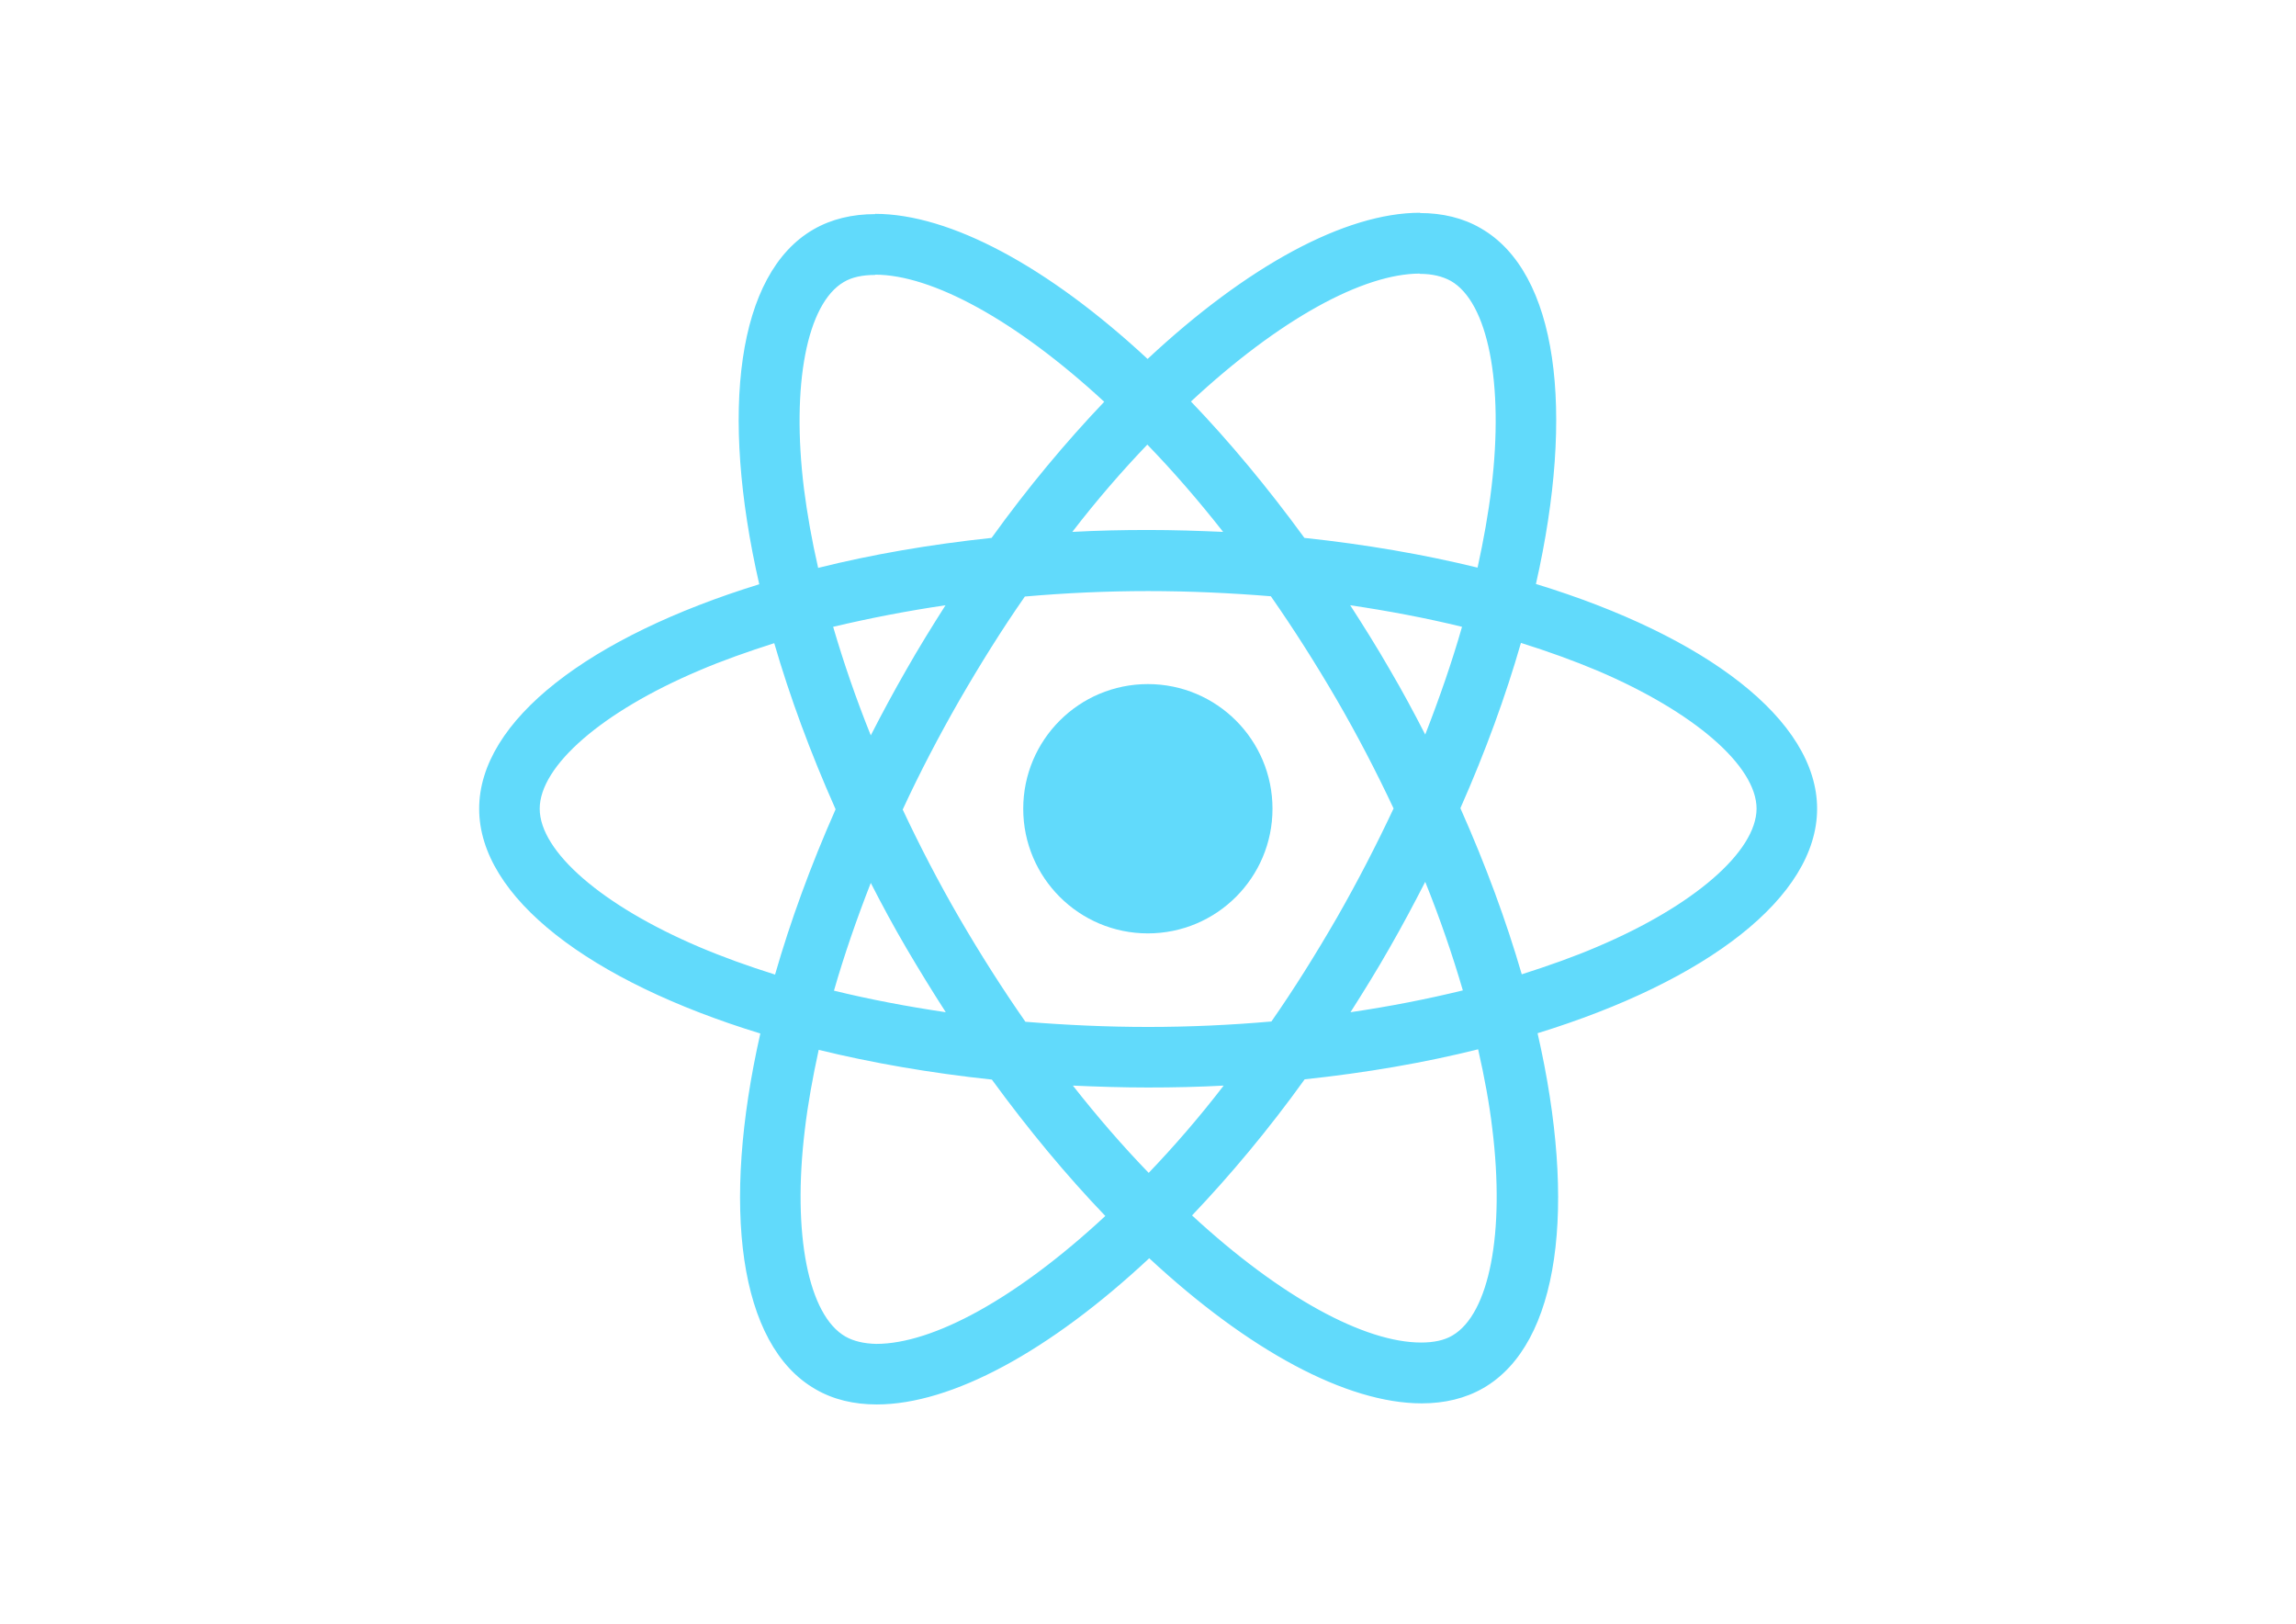
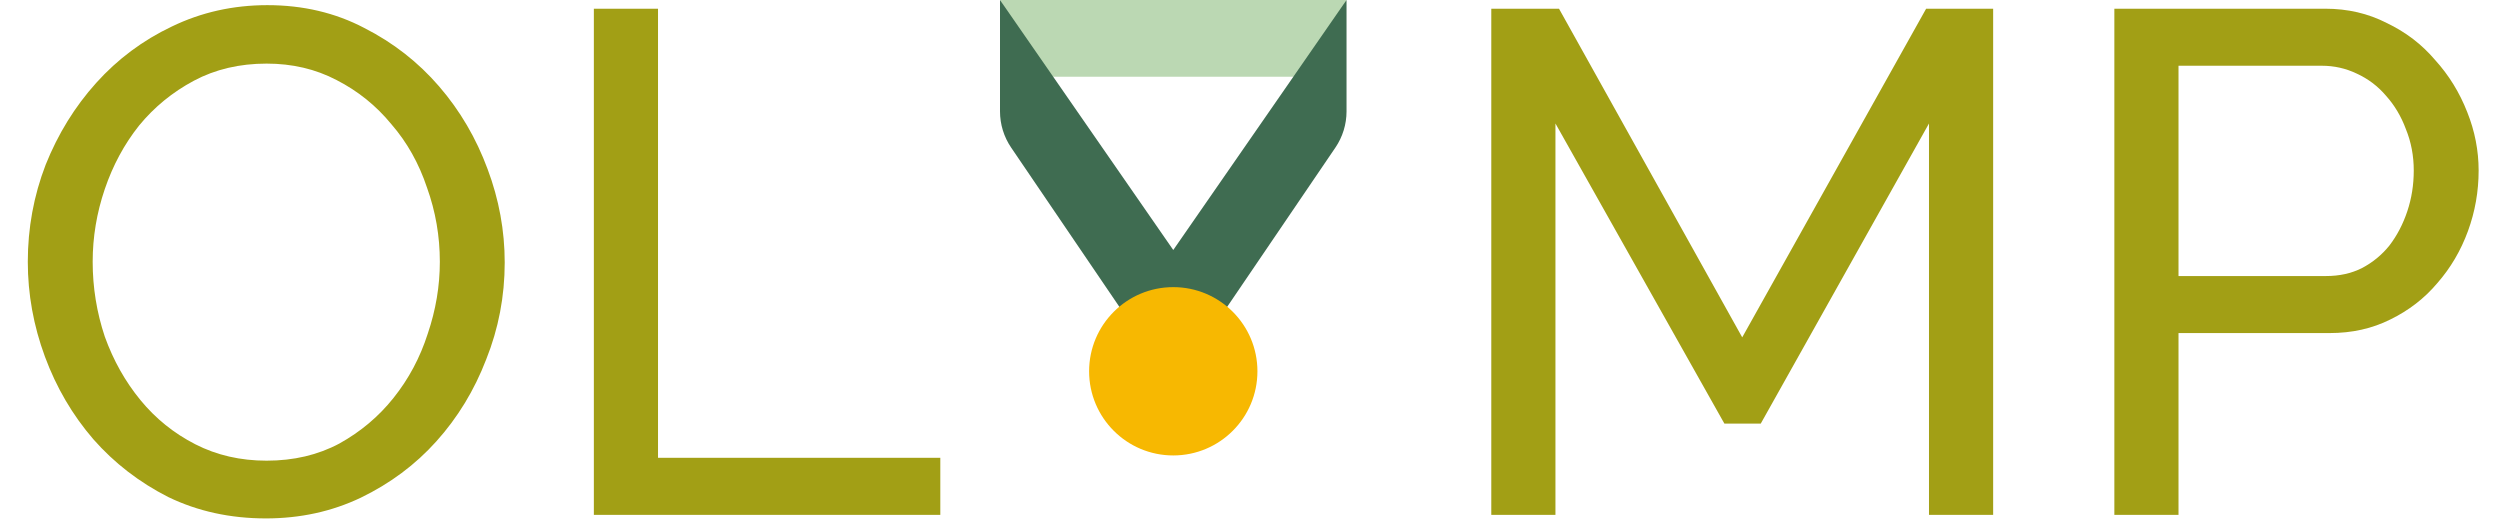
- <svg xmlns="http://www.w3.org/2000/svg" viewBox="0 0 841.9 595.3">
-   <g fill="#61DAFB">
-     <path d="M666.3 296.5c0-32.5-40.7-63.3-103.1-82.4 14.4-63.6 8-114.2-20.2-130.4-6.5-3.8-14.1-5.6-22.4-5.6v22.3c4.6 0 8.3.9 11.4 2.6 13.6 7.8 19.5 37.5 14.9 75.7-1.1 9.4-2.9 19.3-5.1 29.4-19.6-4.8-41-8.5-63.5-10.9-13.5-18.5-27.5-35.3-41.6-50 32.6-30.3 63.2-46.9 84-46.9V78c-27.5 0-63.5 19.6-99.9 53.6-36.4-33.8-72.4-53.2-99.9-53.2v22.3c20.7 0 51.4 16.5 84 46.6-14 14.7-28 31.4-41.3 49.9-22.6 2.4-44 6.1-63.6 11-2.3-10-4-19.7-5.2-29-4.7-38.2 1.1-67.9 14.6-75.8 3-1.8 6.9-2.6 11.5-2.6V78.5c-8.4 0-16 1.8-22.6 5.6-28.1 16.2-34.4 66.7-19.9 130.1-62.2 19.2-102.7 49.9-102.7 82.3 0 32.5 40.7 63.3 103.1 82.4-14.4 63.6-8 114.2 20.2 130.4 6.5 3.8 14.1 5.6 22.5 5.6 27.5 0 63.5-19.6 99.9-53.6 36.4 33.8 72.4 53.2 99.9 53.2 8.4 0 16-1.8 22.6-5.6 28.1-16.2 34.4-66.7 19.9-130.1 62-19.1 102.5-49.9 102.5-82.3zm-130.2-66.7c-3.7 12.9-8.3 26.2-13.5 39.5-4.1-8-8.4-16-13.1-24-4.6-8-9.5-15.8-14.4-23.4 14.2 2.1 27.9 4.7 41 7.9zm-45.8 106.5c-7.8 13.5-15.8 26.3-24.1 38.2-14.9 1.3-30 2-45.2 2-15.1 0-30.2-.7-45-1.9-8.3-11.9-16.4-24.6-24.2-38-7.6-13.1-14.5-26.4-20.8-39.8 6.2-13.4 13.2-26.8 20.7-39.9 7.8-13.5 15.8-26.3 24.1-38.2 14.9-1.3 30-2 45.2-2 15.1 0 30.2.7 45 1.9 8.3 11.9 16.4 24.6 24.2 38 7.6 13.1 14.5 26.4 20.8 39.8-6.3 13.4-13.2 26.8-20.7 39.9zm32.3-13c5.4 13.4 10 26.8 13.8 39.8-13.1 3.2-26.9 5.9-41.2 8 4.9-7.7 9.8-15.6 14.4-23.7 4.6-8 8.9-16.1 13-24.1zM421.2 430c-9.3-9.6-18.6-20.3-27.8-32 9 .4 18.2.7 27.5.7 9.4 0 18.7-.2 27.8-.7-9 11.7-18.3 22.4-27.5 32zm-74.4-58.9c-14.2-2.1-27.9-4.7-41-7.9 3.7-12.9 8.3-26.2 13.5-39.5 4.1 8 8.4 16 13.1 24 4.7 8 9.5 15.8 14.4 23.4zM420.7 163c9.3 9.6 18.6 20.3 27.8 32-9-.4-18.2-.7-27.5-.7-9.4 0-18.7.2-27.8.7 9-11.7 18.3-22.4 27.5-32zm-74 58.9c-4.9 7.7-9.8 15.6-14.4 23.7-4.6 8-8.9 16-13 24-5.4-13.4-10-26.8-13.8-39.8 13.1-3.1 26.9-5.8 41.2-7.9zm-90.5 125.2c-35.4-15.1-58.3-34.9-58.3-50.6 0-15.7 22.9-35.6 58.3-50.6 8.6-3.7 18-7 27.7-10.1 5.7 19.6 13.2 40 22.5 60.9-9.2 20.8-16.6 41.1-22.2 60.6-9.9-3.1-19.3-6.5-28-10.2zM310 490c-13.6-7.8-19.5-37.5-14.9-75.7 1.1-9.4 2.9-19.3 5.1-29.4 19.6 4.8 41 8.5 63.5 10.9 13.5 18.5 27.5 35.3 41.6 50-32.6 30.3-63.2 46.9-84 46.9-4.5-.1-8.3-1-11.3-2.7zm237.2-76.2c4.7 38.2-1.1 67.9-14.6 75.8-3 1.8-6.9 2.6-11.5 2.6-20.7 0-51.4-16.5-84-46.6 14-14.7 28-31.4 41.3-49.9 22.6-2.4 44-6.1 63.6-11 2.3 10.1 4.1 19.8 5.2 29.1zm38.5-66.7c-8.6 3.7-18 7-27.7 10.1-5.7-19.6-13.2-40-22.5-60.9 9.2-20.8 16.6-41.1 22.2-60.6 9.9 3.1 19.3 6.5 28.1 10.2 35.4 15.1 58.3 34.9 58.3 50.6-.1 15.7-23 35.6-58.4 50.6zM320.8 78.4z" />
-     <circle cx="420.9" cy="296.5" r="45.7" />
-     <path d="M520.5 78.1z" />
-   </g>
+ <svg xmlns="http://www.w3.org/2000/svg" width="505" height="105" viewBox="0 0 505 105" fill="none">
+   <path d="M202 0H272L264 15.5H211L202 0Z" fill="#BBD8B3" />
+   <path d="M272 0L237 50.5L202 0V22.501C202 25.107 202.783 27.652 204.248 29.808L237 78L269.752 29.808C271.217 27.652 272 25.107 272 22.501V0Z" fill="#3F6C51" />
+   <circle r="17" transform="matrix(-1 0 0 1 237 75)" fill="#F7B801" />
+   <path d="M53.712 104.72C46.512 104.72 39.936 103.28 33.984 100.4C28.128 97.424 23.088 93.536 18.864 88.736C14.64 83.84 11.376 78.272 9.072 72.032C6.768 65.792 5.616 59.408 5.616 52.88C5.616 46.064 6.816 39.536 9.216 33.296C11.712 27.056 15.12 21.536 19.44 16.736C23.76 11.936 28.848 8.144 34.704 5.36C40.656 2.48 47.088 1.04 54 1.04C61.2 1.04 67.728 2.576 73.584 5.648C79.44 8.624 84.48 12.56 88.704 17.456C92.928 22.352 96.192 27.92 98.496 34.16C100.8 40.304 101.952 46.592 101.952 53.024C101.952 59.84 100.704 66.368 98.208 72.608C95.808 78.848 92.448 84.368 88.128 89.168C83.904 93.872 78.816 97.664 72.864 100.544C67.008 103.328 60.624 104.72 53.712 104.72ZM18.72 52.88C18.72 58.064 19.536 63.104 21.168 68C22.896 72.8 25.296 77.072 28.368 80.816C31.44 84.56 35.136 87.536 39.456 89.744C43.776 91.952 48.576 93.056 53.856 93.056C59.328 93.056 64.224 91.904 68.544 89.6C72.864 87.2 76.512 84.128 79.488 80.384C82.56 76.544 84.864 72.224 86.4 67.424C88.032 62.624 88.848 57.776 88.848 52.88C88.848 47.696 87.984 42.704 86.256 37.904C84.624 33.008 82.224 28.736 79.056 25.088C75.984 21.344 72.288 18.368 67.968 16.16C63.744 13.952 59.04 12.848 53.856 12.848C48.384 12.848 43.488 14 39.168 16.304C34.848 18.608 31.152 21.632 28.08 25.376C25.104 29.12 22.8 33.392 21.168 38.192C19.536 42.992 18.72 47.888 18.72 52.88ZM119.959 104V1.76H132.919V92.48H189.943V104H119.959Z" fill="#A29F15" />
+   <path d="M389.656 104V24.944L355.672 85.568H348.328L314.2 24.944V104H301.24V1.76H314.92L351.928 68.144L389.08 1.76H402.616V104H389.656ZM427.099 104V1.76H469.723C474.235 1.76 478.363 2.72 482.107 4.64C485.947 6.464 489.211 8.96 491.899 12.128C494.683 15.2 496.843 18.704 498.379 22.64C499.915 26.48 500.683 30.416 500.683 34.448C500.683 38.672 499.963 42.752 498.523 46.688C497.083 50.624 495.019 54.128 492.331 57.2C489.739 60.272 486.571 62.72 482.827 64.544C479.179 66.368 475.099 67.28 470.587 67.28H440.059V104H427.099ZM440.059 55.76H469.867C472.555 55.76 474.955 55.232 477.067 54.176C479.275 53.024 481.147 51.488 482.683 49.568C484.219 47.552 485.419 45.248 486.283 42.656C487.147 40.064 487.579 37.328 487.579 34.448C487.579 31.472 487.051 28.688 485.995 26.096C485.035 23.504 483.691 21.248 481.963 19.328C480.331 17.408 478.363 15.92 476.059 14.864C473.851 13.808 471.499 13.28 469.003 13.28H440.059V55.76Z" fill="#A29F15" />
</svg>
